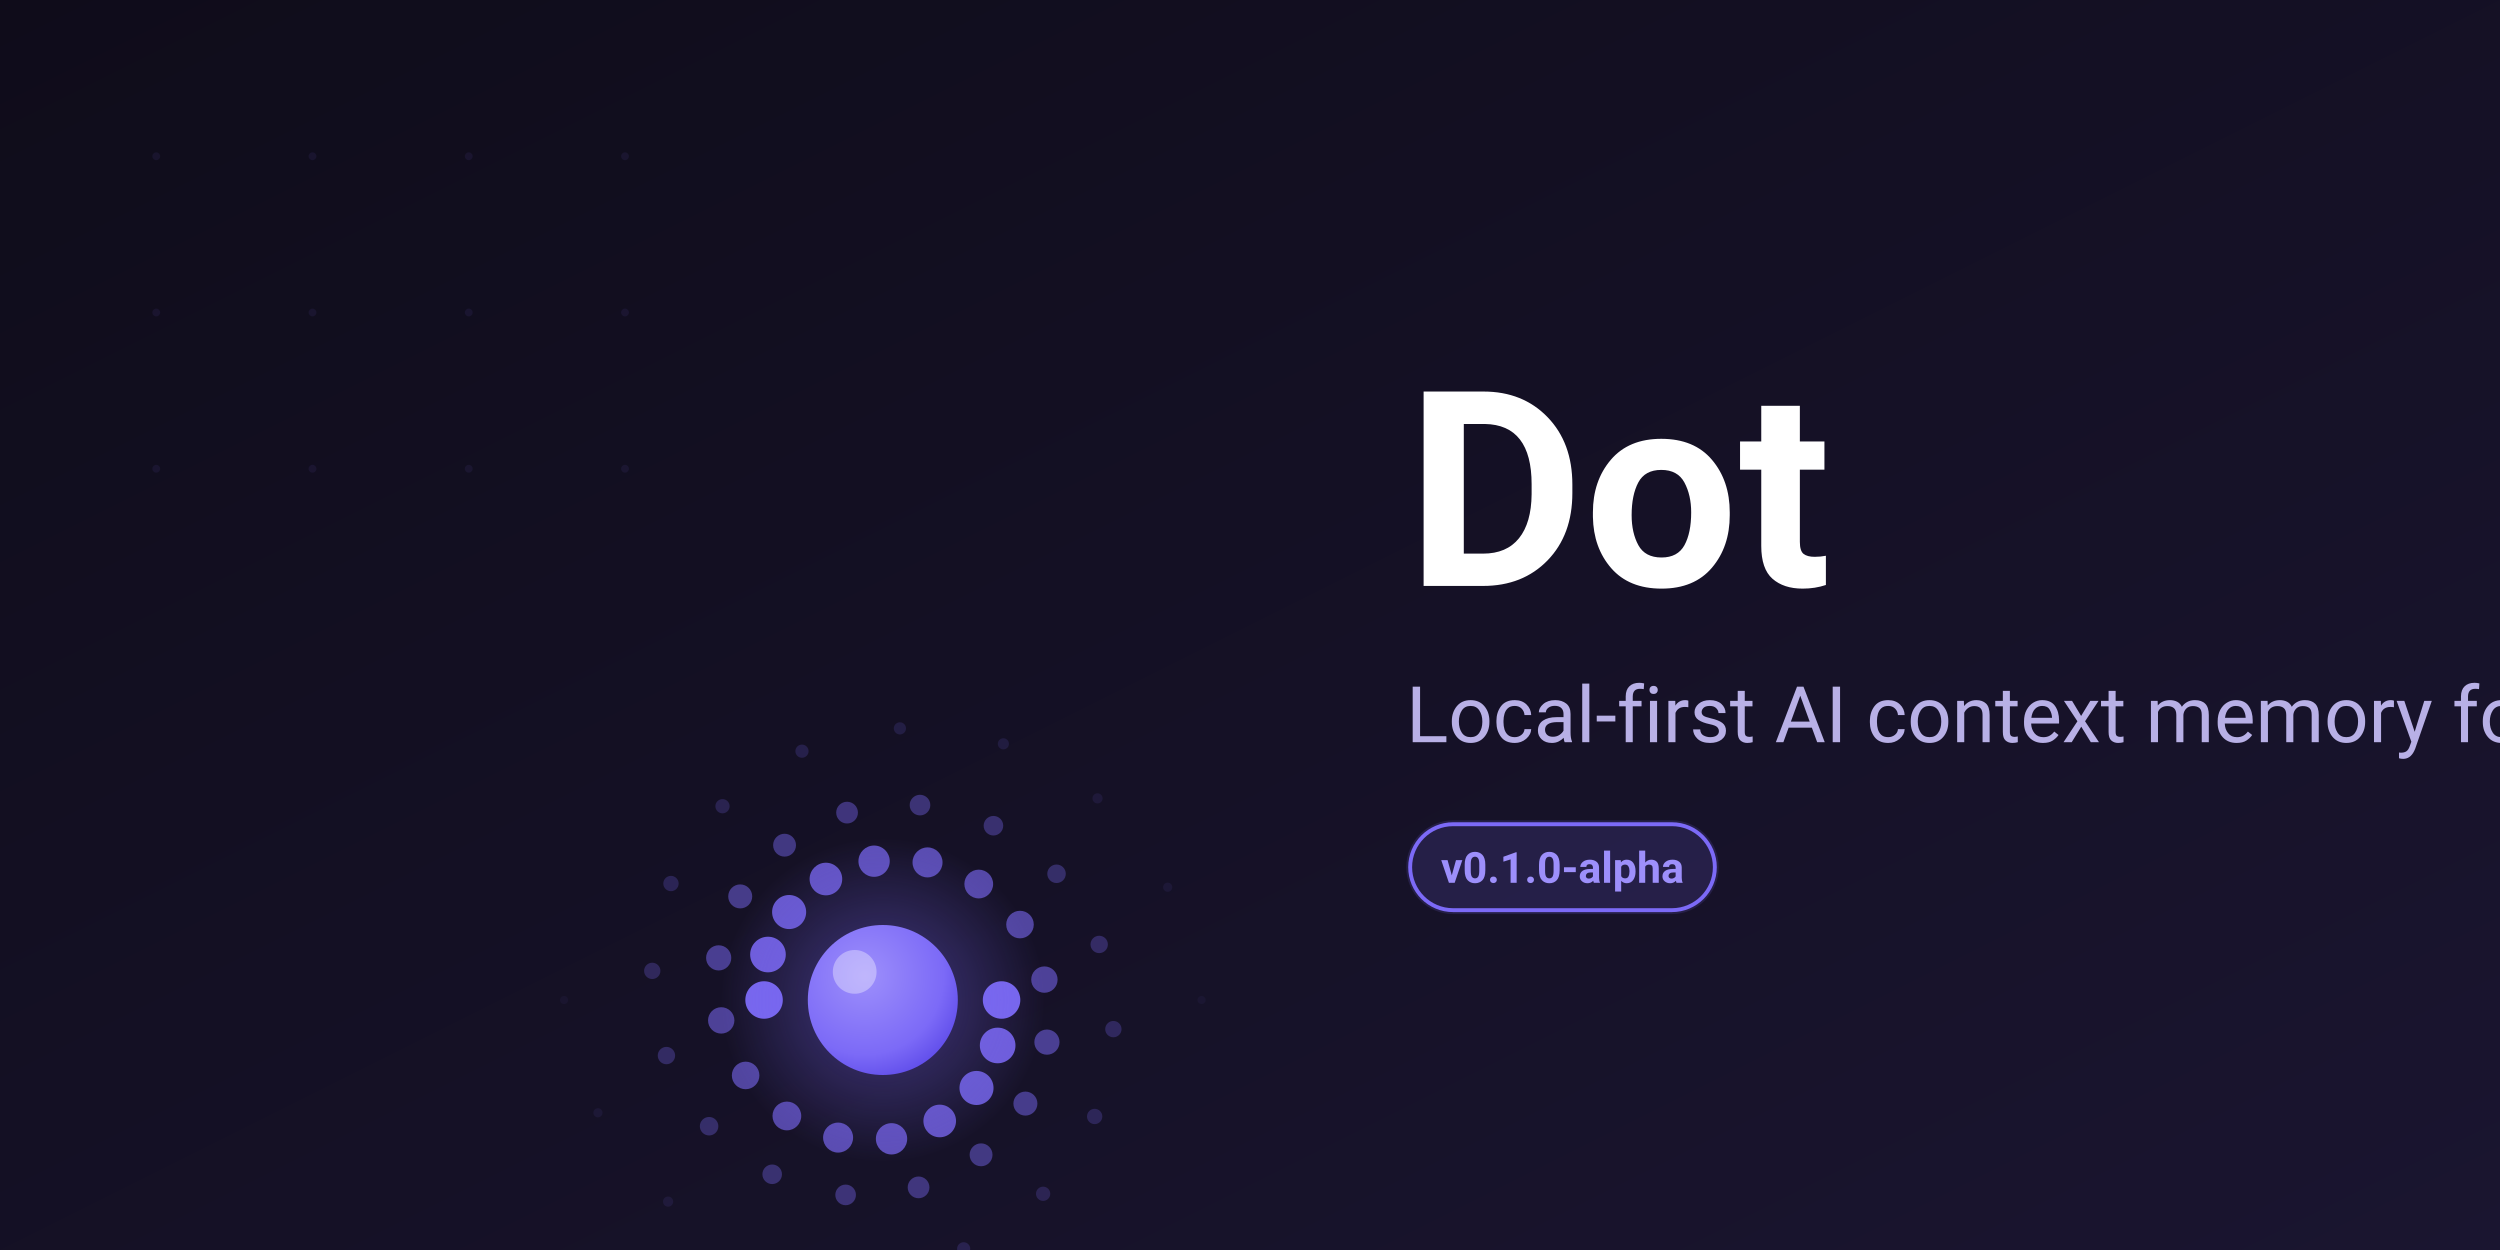
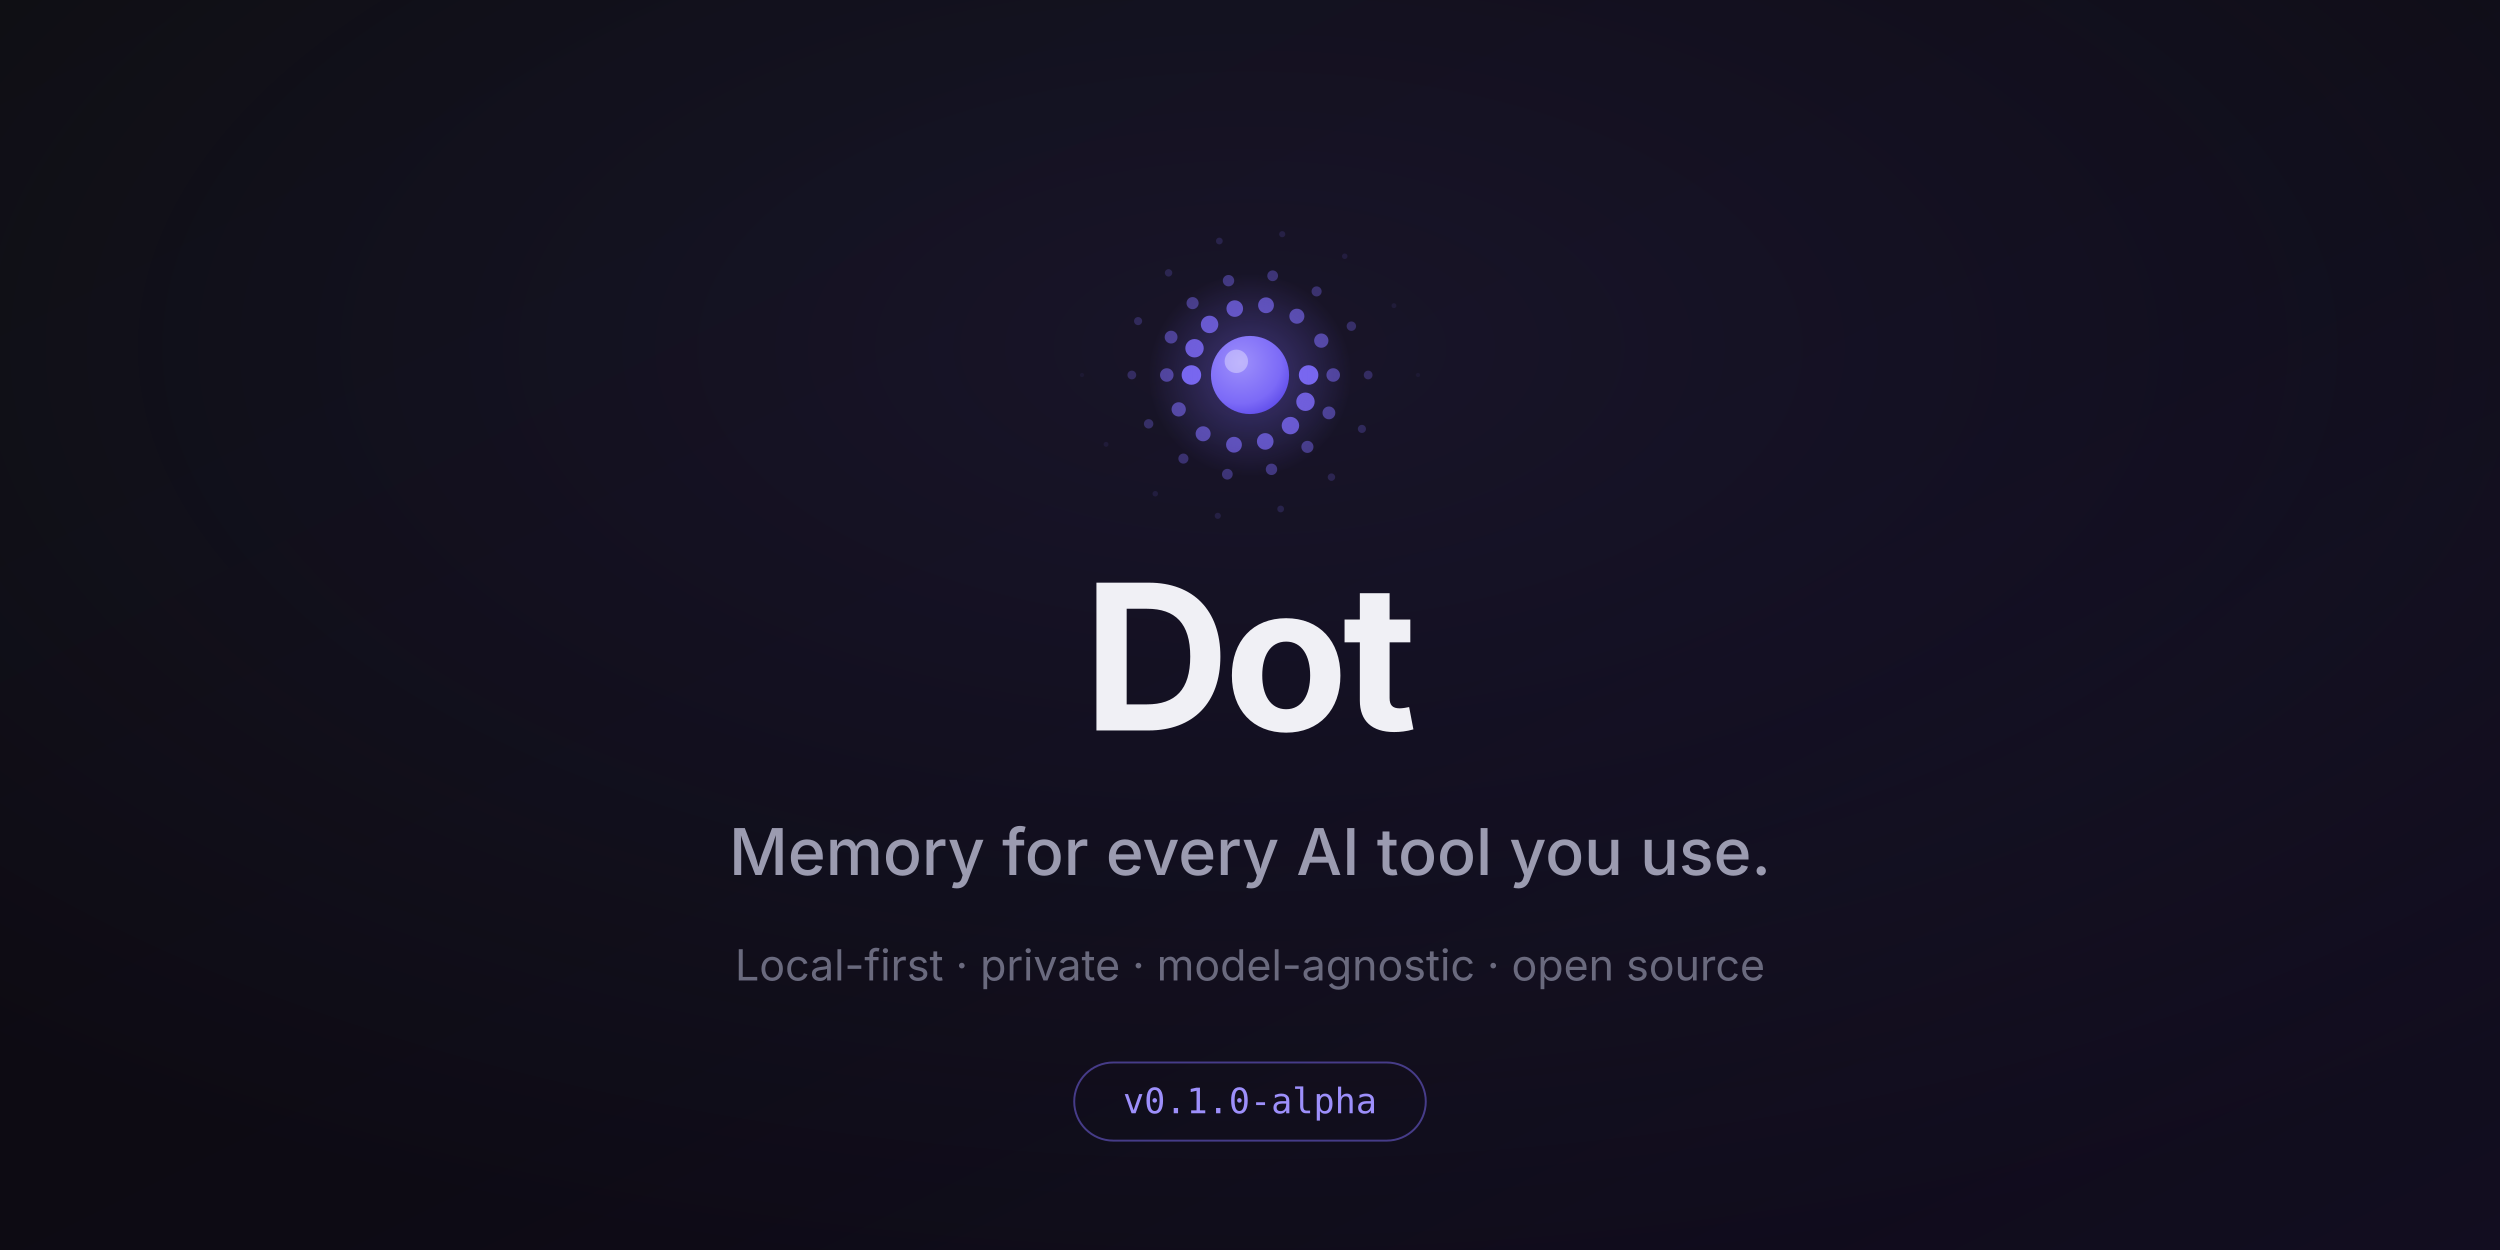
<svg xmlns="http://www.w3.org/2000/svg" viewBox="0 0 1280 640" width="1280" height="640">
  <defs>
-     <linearGradient id="bg" x1="0%" y1="0%" x2="100%" y2="100%">
-       <stop offset="0%" stop-color="#0f0c1a" />
-       <stop offset="100%" stop-color="#1a1530" />
+     <linearGradient id="bg" x1="0" y1="0" x2="1" y2="1">
+       <stop offset="0%" stop-color="#0c0c0e" />
+       <stop offset="55%" stop-color="#0d0b14" />
+       <stop offset="100%" stop-color="#120d20" />
    </linearGradient>
+     <radialGradient id="halo" cx="50%" cy="50%" r="50%">
+       <stop offset="0%" stop-color="#7c6af7" stop-opacity="0.40" />
+       <stop offset="100%" stop-color="#7c6af7" stop-opacity="0" />
+     </radialGradient>
    <radialGradient id="core" cx="38%" cy="34%" r="75%">
      <stop offset="0%" stop-color="#9d8ffb" />
      <stop offset="70%" stop-color="#7c6af7" />
      <stop offset="100%" stop-color="#5b48e8" />
    </radialGradient>
-     <radialGradient id="halo" cx="50%" cy="50%" r="50%">
-       <stop offset="0%" stop-color="#7c6af7" stop-opacity="0.45" />
+     <radialGradient id="vignette" cx="50%" cy="28%" r="75%">
+       <stop offset="0%" stop-color="#7c6af7" stop-opacity="0.10" />
      <stop offset="100%" stop-color="#7c6af7" stop-opacity="0" />
    </radialGradient>
  </defs>
  <rect width="1280" height="640" fill="url(#bg)" />
-   <g fill="#7c6af7" opacity="0.08">
-     <circle cx="80" cy="80" r="2" />
-     <circle cx="160" cy="80" r="2" />
-     <circle cx="240" cy="80" r="2" />
-     <circle cx="320" cy="80" r="2" />
-     <circle cx="80" cy="160" r="2" />
-     <circle cx="160" cy="160" r="2" />
-     <circle cx="240" cy="160" r="2" />
-     <circle cx="320" cy="160" r="2" />
-     <circle cx="80" cy="240" r="2" />
-     <circle cx="160" cy="240" r="2" />
-     <circle cx="240" cy="240" r="2" />
-     <circle cx="320" cy="240" r="2" />
+   <rect width="1280" height="640" fill="url(#vignette)" />
+   <circle cx="670.0" cy="192.0" r="5.00" fill="#7c6af7" opacity="0.95" />
+   <circle cx="668.4" cy="205.7" r="4.71" fill="#7c6af7" opacity="0.84" />
+   <circle cx="660.7" cy="217.9" r="4.47" fill="#7c6af7" opacity="0.78" />
+   <circle cx="647.8" cy="226.0" r="4.25" fill="#7c6af7" opacity="0.72" />
+   <circle cx="631.8" cy="227.7" r="4.05" fill="#7c6af7" opacity="0.67" />
+   <circle cx="616.0" cy="222.1" r="3.85" fill="#7c6af7" opacity="0.62" />
+   <circle cx="603.5" cy="209.6" r="3.66" fill="#7c6af7" opacity="0.58" />
+   <circle cx="597.4" cy="192.0" r="3.47" fill="#7c6af7" opacity="0.54" />
+   <circle cx="599.6" cy="172.6" r="3.28" fill="#7c6af7" opacity="0.50" />
+   <circle cx="610.6" cy="155.2" r="3.10" fill="#7c6af7" opacity="0.46" />
+   <circle cx="629.0" cy="143.7" r="2.92" fill="#7c6af7" opacity="0.42" />
+   <circle cx="651.6" cy="141.2" r="2.75" fill="#7c6af7" opacity="0.38" />
+   <circle cx="674.1" cy="149.2" r="2.58" fill="#7c6af7" opacity="0.35" />
+   <circle cx="691.9" cy="167.0" r="2.41" fill="#7c6af7" opacity="0.31" />
+   <circle cx="700.5" cy="192.0" r="2.24" fill="#7c6af7" opacity="0.28" />
+   <circle cx="697.3" cy="219.6" r="2.07" fill="#7c6af7" opacity="0.25" />
+   <circle cx="681.7" cy="244.3" r="1.90" fill="#7c6af7" opacity="0.21" />
+   <circle cx="655.7" cy="260.6" r="1.74" fill="#7c6af7" opacity="0.18" />
+   <circle cx="623.5" cy="264.1" r="1.58" fill="#7c6af7" opacity="0.15" />
+   <circle cx="591.5" cy="252.8" r="1.42" fill="#7c6af7" opacity="0.12" />
+   <circle cx="566.3" cy="227.5" r="1.26" fill="#7c6af7" opacity="0.09" />
+   <circle cx="554.0" cy="192.0" r="1.10" fill="#7c6af7" opacity="0.06" />
+   <circle cx="610.0" cy="192.0" r="5.00" fill="#7c6af7" opacity="0.95" />
+   <circle cx="611.6" cy="178.3" r="4.71" fill="#7c6af7" opacity="0.84" />
+   <circle cx="619.3" cy="166.1" r="4.47" fill="#7c6af7" opacity="0.78" />
+   <circle cx="632.2" cy="158.0" r="4.25" fill="#7c6af7" opacity="0.72" />
+   <circle cx="648.2" cy="156.3" r="4.05" fill="#7c6af7" opacity="0.67" />
+   <circle cx="664.0" cy="161.9" r="3.85" fill="#7c6af7" opacity="0.62" />
+   <circle cx="676.5" cy="174.4" r="3.66" fill="#7c6af7" opacity="0.58" />
+   <circle cx="682.6" cy="192.0" r="3.47" fill="#7c6af7" opacity="0.54" />
+   <circle cx="680.4" cy="211.4" r="3.28" fill="#7c6af7" opacity="0.50" />
+   <circle cx="669.4" cy="228.8" r="3.10" fill="#7c6af7" opacity="0.46" />
+   <circle cx="651.0" cy="240.3" r="2.92" fill="#7c6af7" opacity="0.42" />
+   <circle cx="628.4" cy="242.8" r="2.75" fill="#7c6af7" opacity="0.38" />
+   <circle cx="605.9" cy="234.8" r="2.58" fill="#7c6af7" opacity="0.35" />
+   <circle cx="588.1" cy="217.0" r="2.41" fill="#7c6af7" opacity="0.31" />
+   <circle cx="579.5" cy="192.0" r="2.24" fill="#7c6af7" opacity="0.28" />
+   <circle cx="582.7" cy="164.4" r="2.07" fill="#7c6af7" opacity="0.25" />
+   <circle cx="598.3" cy="139.7" r="1.90" fill="#7c6af7" opacity="0.21" />
+   <circle cx="624.3" cy="123.4" r="1.74" fill="#7c6af7" opacity="0.18" />
+   <circle cx="656.5" cy="119.9" r="1.58" fill="#7c6af7" opacity="0.15" />
+   <circle cx="688.5" cy="131.2" r="1.42" fill="#7c6af7" opacity="0.12" />
+   <circle cx="713.7" cy="156.5" r="1.26" fill="#7c6af7" opacity="0.09" />
+   <circle cx="726.0" cy="192.0" r="1.10" fill="#7c6af7" opacity="0.06" />
+   <circle cx="640.0" cy="192.0" r="52" fill="url(#halo)" />
+   <circle cx="640.0" cy="192.0" r="20" fill="url(#core)" />
+   <circle cx="633" cy="185" r="6" fill="#fff" opacity="0.35" />
+   <text x="640.0" y="374" text-anchor="middle" font-family="Inter, Arial, sans-serif" font-size="104" font-weight="700" letter-spacing="-3" fill="#f0f0f5">Dot</text>
+   <text x="640.0" y="448" text-anchor="middle" font-family="Inter, Arial, sans-serif" font-size="33" font-weight="500" fill="#9b9bb0">Memory for every AI tool you use.</text>
+   <text x="640.0" y="502" text-anchor="middle" font-family="Inter, Arial, sans-serif" font-size="22" font-weight="400" fill="#6a6a7e">Local-first  ·  private  ·  model-agnostic  ·  open source</text>
+   <g>
+     <rect x="550" y="544" width="180" height="40" rx="20" fill="none" stroke="#7c6af7" stroke-opacity="0.5" />
+     <text x="640.0" y="570" text-anchor="middle" font-family="JetBrains Mono, monospace" font-size="18" fill="#9d8ffb">v0.1.0-alpha</text>
  </g>
-   <g transform="translate(260, 320) scale(1.6)">
-     <circle cx="158" cy="120" r="6" fill="#7c6af7" opacity="0.95" />
-     <circle cx="156.75" cy="134.55" r="5.70" fill="#7c6af7" opacity="0.86" />
-     <circle cx="149.98" cy="148.15" r="5.45" fill="#7c6af7" opacity="0.80" />
-     <circle cx="138.21" cy="158.71" r="5.22" fill="#7c6af7" opacity="0.75" />
-     <circle cx="122.79" cy="164.42" r="5.01" fill="#7c6af7" opacity="0.70" />
-     <circle cx="105.69" cy="164.03" r="4.80" fill="#7c6af7" opacity="0.66" />
-     <circle cx="89.30" cy="157.11" r="4.60" fill="#7c6af7" opacity="0.62" />
-     <circle cx="76.10" cy="144.14" r="4.41" fill="#7c6af7" opacity="0.58" />
-     <circle cx="68.29" cy="126.53" r="4.22" fill="#7c6af7" opacity="0.54" />
-     <circle cx="67.48" cy="106.52" r="4.03" fill="#7c6af7" opacity="0.51" />
-     <circle cx="74.37" cy="86.85" r="3.84" fill="#7c6af7" opacity="0.48" />
-     <circle cx="88.56" cy="70.46" r="3.66" fill="#7c6af7" opacity="0.44" />
-     <circle cx="108.56" cy="60.04" r="3.48" fill="#7c6af7" opacity="0.41" />
-     <circle cx="131.90" cy="57.63" r="3.30" fill="#7c6af7" opacity="0.38" />
-     <circle cx="155.40" cy="64.23" r="3.13" fill="#7c6af7" opacity="0.35" />
-     <circle cx="175.59" cy="79.61" r="2.96" fill="#7c6af7" opacity="0.32" />
-     <circle cx="189.24" cy="102.22" r="2.78" fill="#7c6af7" opacity="0.29" />
-     <circle cx="193.78" cy="129.32" r="2.61" fill="#7c6af7" opacity="0.26" />
-     <circle cx="187.79" cy="157.27" r="2.45" fill="#7c6af7" opacity="0.23" />
-     <circle cx="171.30" cy="182.01" r="2.28" fill="#7c6af7" opacity="0.21" />
-     <circle cx="145.87" cy="199.62" r="2.11" fill="#7c6af7" opacity="0.18" />
-     <circle cx="114.53" cy="206.92" r="1.95" fill="#7c6af7" opacity="0.15" />
-     <circle cx="81.42" cy="201.98" r="1.78" fill="#7c6af7" opacity="0.13" />
-     <circle cx="51.29" cy="184.52" r="1.62" fill="#7c6af7" opacity="0.10" />
-     <circle cx="28.84" cy="156.09" r="1.46" fill="#7c6af7" opacity="0.08" />
-     <circle cx="18" cy="120" r="1.30" fill="#7c6af7" opacity="0.05" />
-     <circle cx="82" cy="120" r="6" fill="#7c6af7" opacity="0.95" />
-     <circle cx="83.25" cy="105.45" r="5.70" fill="#7c6af7" opacity="0.86" />
-     <circle cx="90.02" cy="91.85" r="5.45" fill="#7c6af7" opacity="0.80" />
-     <circle cx="101.79" cy="81.29" r="5.22" fill="#7c6af7" opacity="0.75" />
-     <circle cx="117.21" cy="75.58" r="5.01" fill="#7c6af7" opacity="0.70" />
-     <circle cx="134.31" cy="75.97" r="4.80" fill="#7c6af7" opacity="0.66" />
-     <circle cx="150.70" cy="82.89" r="4.60" fill="#7c6af7" opacity="0.62" />
-     <circle cx="163.90" cy="95.86" r="4.41" fill="#7c6af7" opacity="0.58" />
-     <circle cx="171.71" cy="113.47" r="4.22" fill="#7c6af7" opacity="0.54" />
-     <circle cx="172.52" cy="133.48" r="4.03" fill="#7c6af7" opacity="0.51" />
-     <circle cx="165.63" cy="153.15" r="3.84" fill="#7c6af7" opacity="0.48" />
-     <circle cx="151.44" cy="169.54" r="3.66" fill="#7c6af7" opacity="0.44" />
-     <circle cx="131.44" cy="179.96" r="3.48" fill="#7c6af7" opacity="0.41" />
-     <circle cx="108.10" cy="182.37" r="3.30" fill="#7c6af7" opacity="0.38" />
-     <circle cx="84.60" cy="175.77" r="3.13" fill="#7c6af7" opacity="0.35" />
-     <circle cx="64.41" cy="160.39" r="2.96" fill="#7c6af7" opacity="0.32" />
-     <circle cx="50.76" cy="137.78" r="2.78" fill="#7c6af7" opacity="0.29" />
-     <circle cx="46.22" cy="110.68" r="2.61" fill="#7c6af7" opacity="0.26" />
-     <circle cx="52.21" cy="82.73" r="2.45" fill="#7c6af7" opacity="0.23" />
-     <circle cx="68.70" cy="57.99" r="2.28" fill="#7c6af7" opacity="0.21" />
-     <circle cx="94.13" cy="40.38" r="2.11" fill="#7c6af7" opacity="0.18" />
-     <circle cx="125.47" cy="33.08" r="1.95" fill="#7c6af7" opacity="0.15" />
-     <circle cx="158.58" cy="38.02" r="1.78" fill="#7c6af7" opacity="0.13" />
-     <circle cx="188.71" cy="55.48" r="1.62" fill="#7c6af7" opacity="0.10" />
-     <circle cx="211.16" cy="83.91" r="1.46" fill="#7c6af7" opacity="0.08" />
-     <circle cx="222" cy="120" r="1.30" fill="#7c6af7" opacity="0.05" />
-     <circle cx="120" cy="120" r="52" fill="url(#halo)" />
-     <circle cx="120" cy="120" r="24" fill="url(#core)" />
-     <circle cx="111" cy="111" r="7" fill="#ffffff" opacity="0.35" />
-   </g>
-   <text x="720" y="300" font-family="-apple-system, BlinkMacSystemFont, 'Segoe UI', Roboto, Helvetica, Arial, sans-serif" font-size="140" font-weight="700" fill="#ffffff">Dot</text>
-   <text x="720" y="380" font-family="-apple-system, BlinkMacSystemFont, 'Segoe UI', Roboto, Helvetica, Arial, sans-serif" font-size="40" font-weight="400" fill="#b8b0e6">Local-first AI context memory for every AI tool.</text>
-   <rect x="720" y="420" width="160" height="48" rx="24" fill="#7c6af7" opacity="0.15" />
-   <rect x="722" y="422" width="156" height="44" rx="22" fill="none" stroke="#7c6af7" stroke-width="2" />
-   <text x="800" y="452" text-anchor="middle" font-family="-apple-system, BlinkMacSystemFont, 'Segoe UI', Roboto, Helvetica, Arial, sans-serif" font-size="22" font-weight="600" fill="#9d8ffb">v0.1.0-alpha</text>
</svg>
